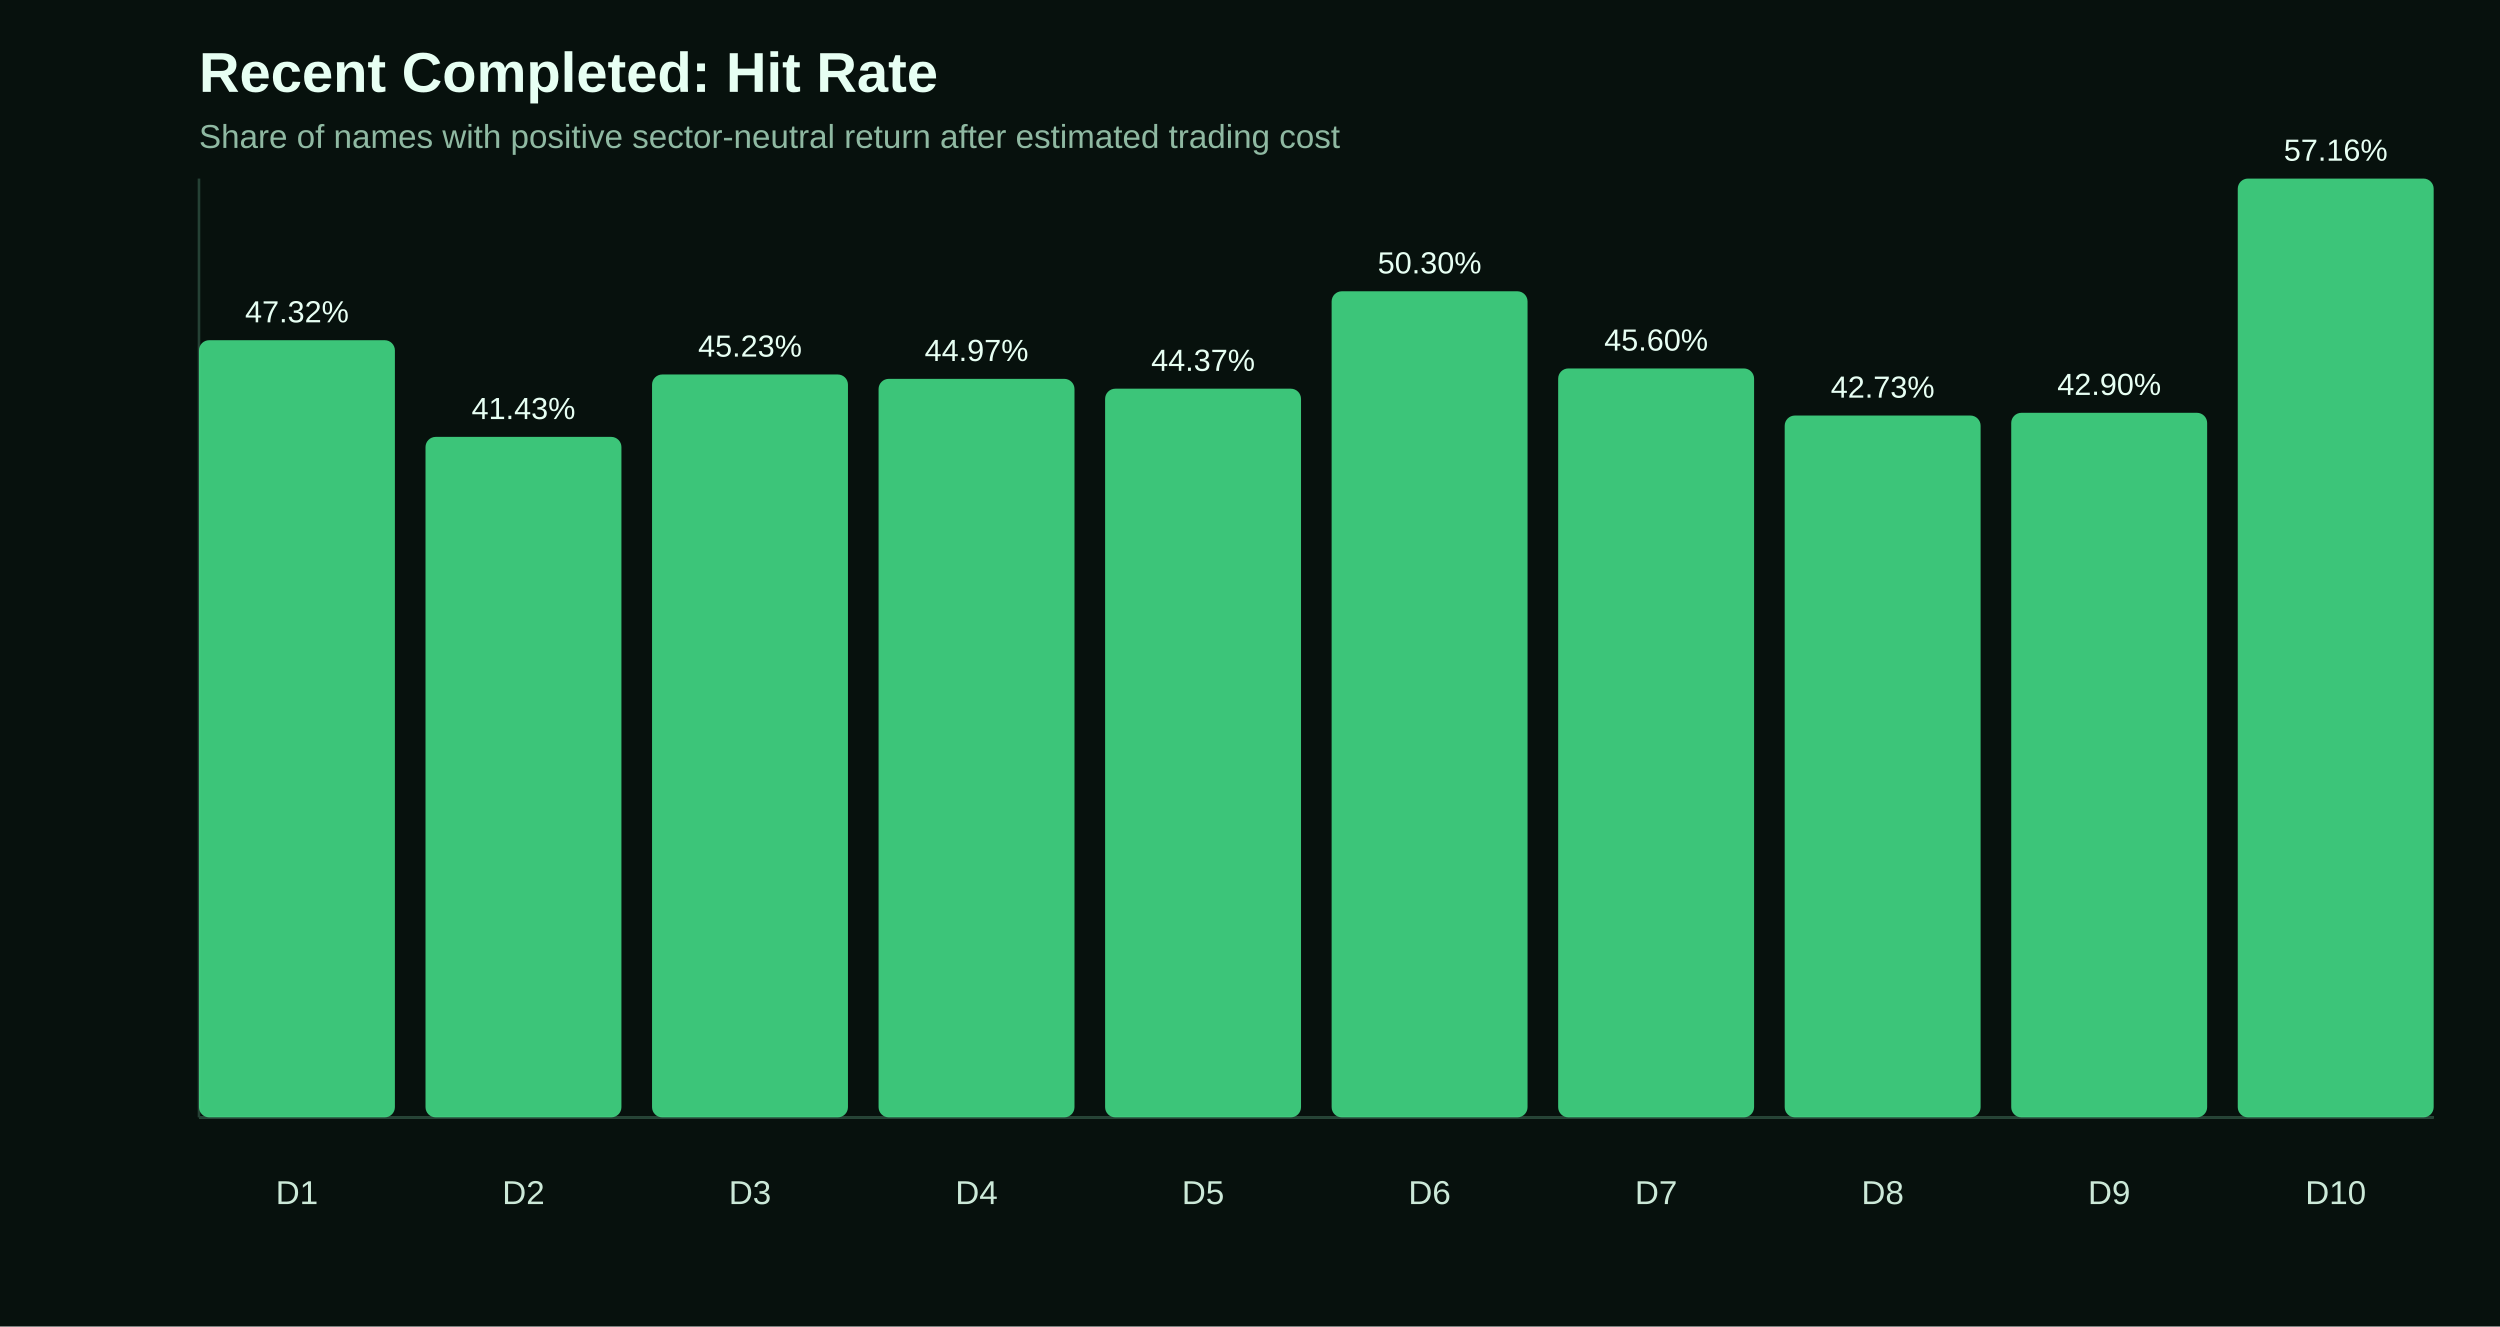
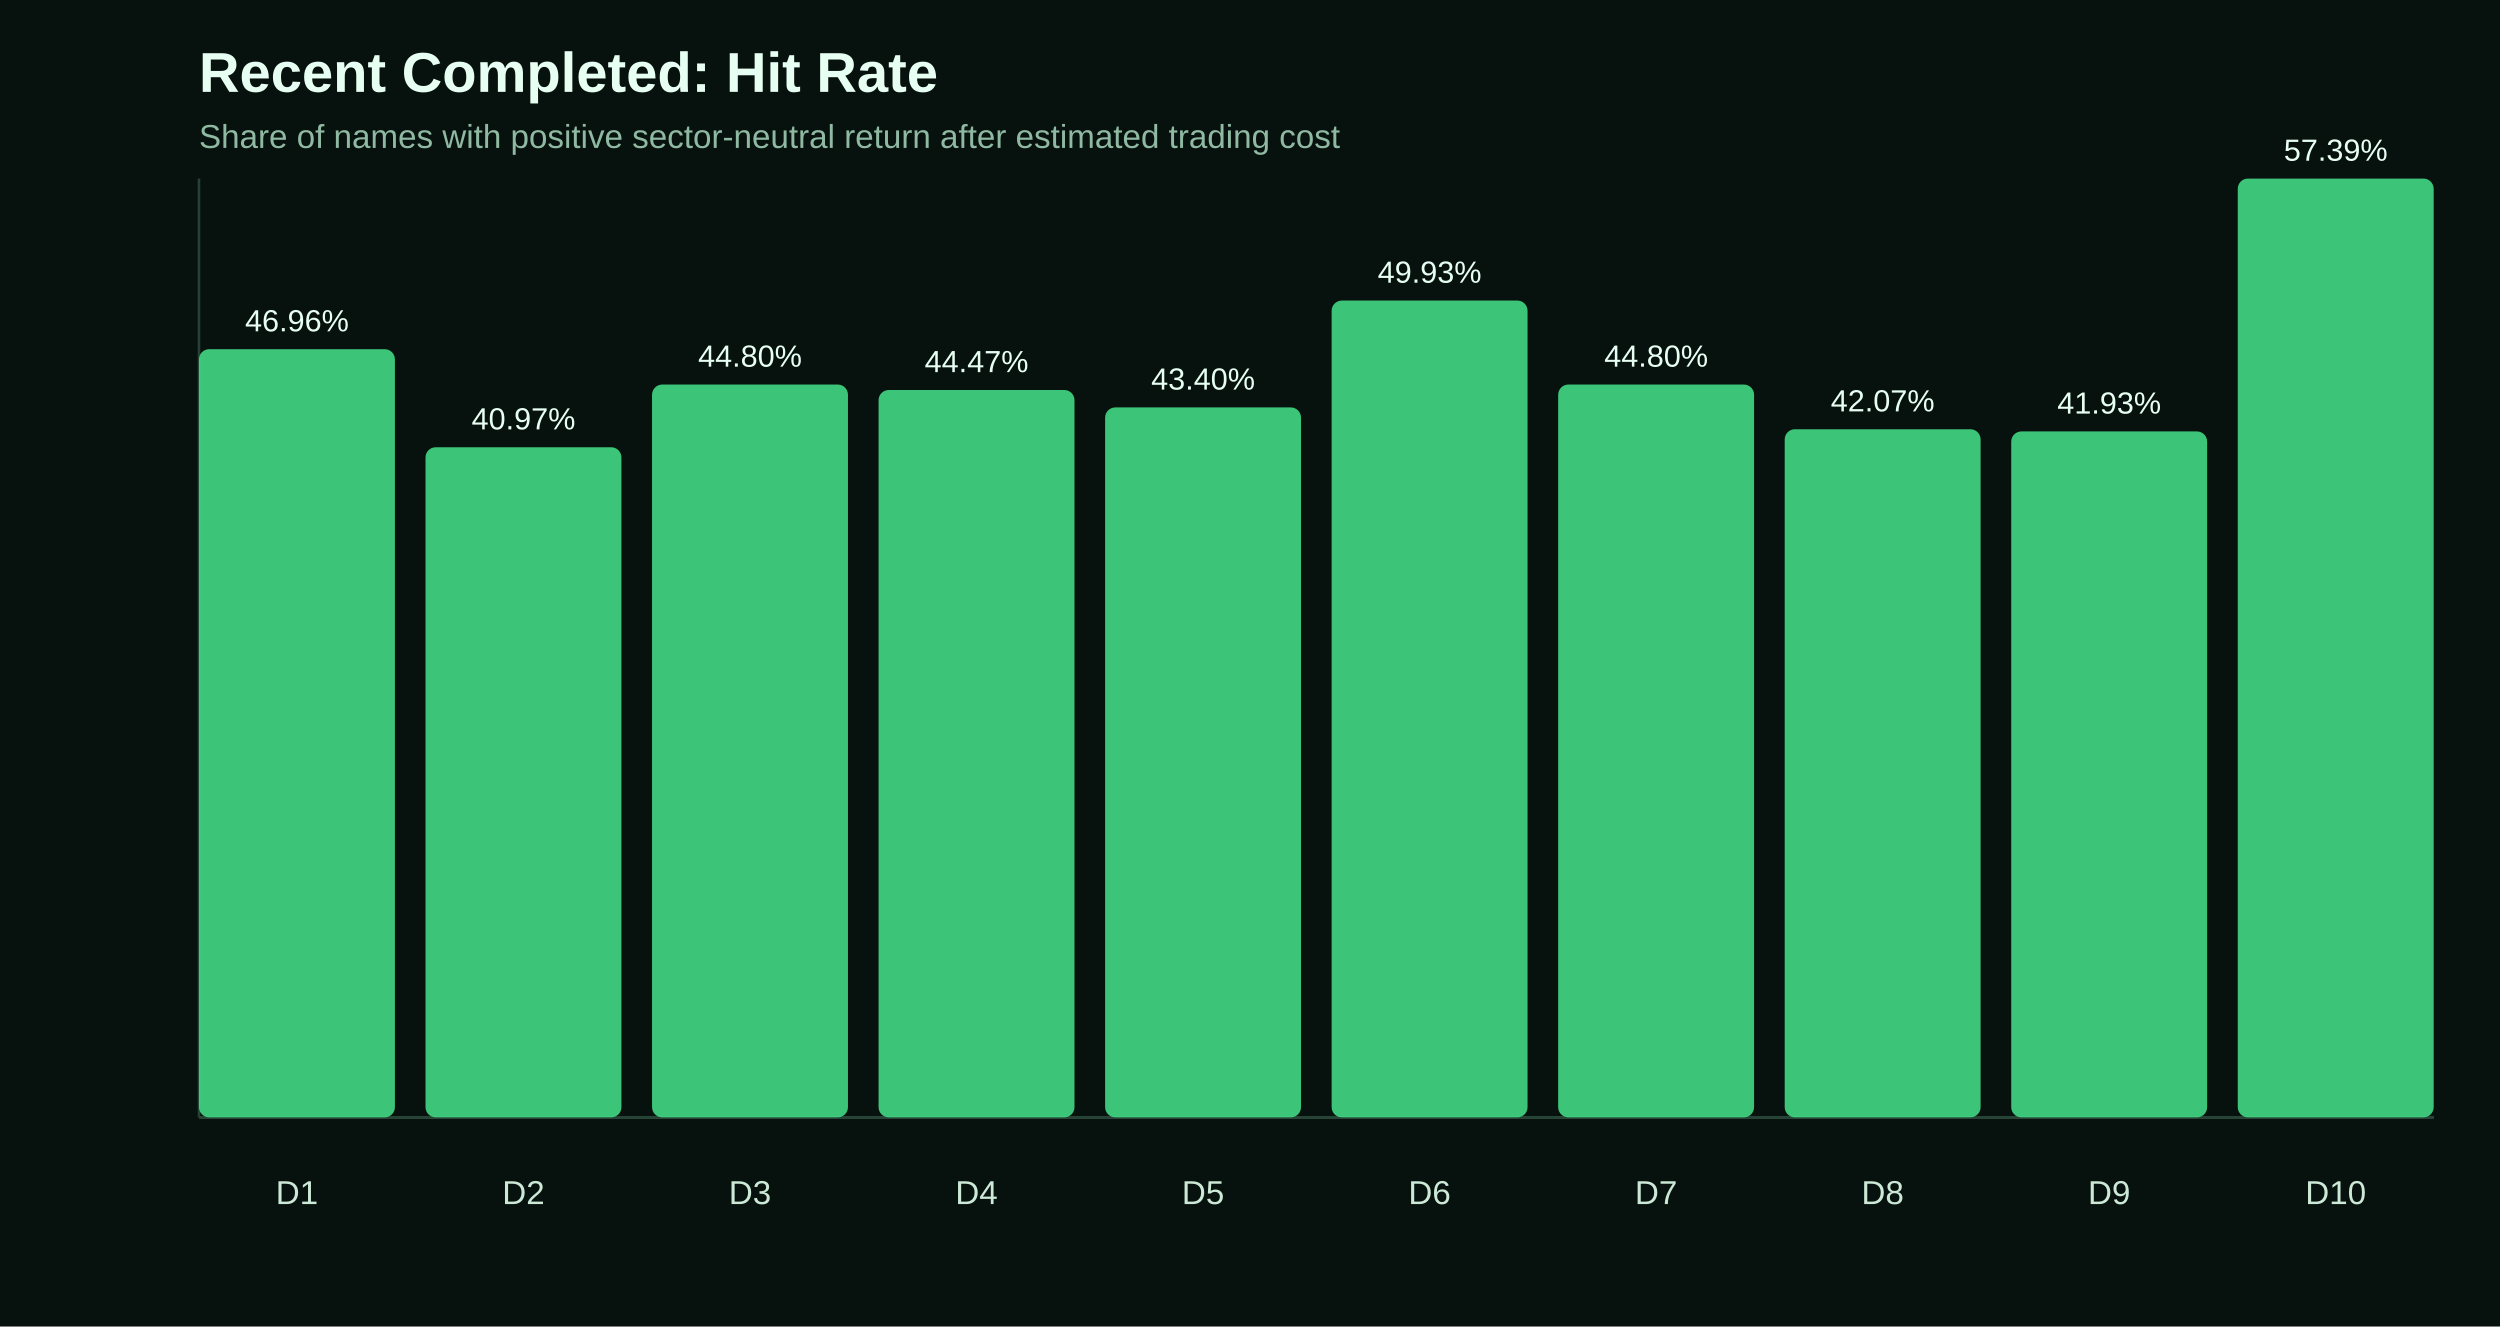
<svg xmlns="http://www.w3.org/2000/svg" width="980" height="520" viewBox="0 0 980 520">
  <rect width="100%" height="100%" fill="#07110d" />
  <text x="78" y="36" fill="#e7fff3" font-family="Arial, sans-serif" font-size="22" font-weight="700">Recent Completed: Hit Rate</text>
  <text x="78" y="58" fill="#8fb9a2" font-family="Arial, sans-serif" font-size="13">Share of names with positive sector-neutral return after estimated trading cost</text>
  <line x1="78" y1="438.00" x2="954" y2="438.00" stroke="#6fbf90" stroke-opacity="0.55" stroke-width="1" />
  <line x1="78" y1="70" x2="78" y2="438" stroke="#254235" />
  <line x1="78" y1="438" x2="954" y2="438" stroke="#254235" />
-   <rect x="78.00" y="133.36" width="76.80" height="304.64" rx="4" fill="#45e38a" fill-opacity="0.86" />
+   <rect x="78.00" y="136.88" width="76.80" height="301.12" rx="4" fill="#45e38a" fill-opacity="0.86" />
  <text x="116.40" y="472" text-anchor="middle" fill="#cce9d8" font-family="Arial, sans-serif" font-size="13">D1</text>
-   <text x="116.40" y="126.36" text-anchor="middle" fill="#e7fff3" font-family="Arial, sans-serif" font-size="12">47.32%</text>
-   <rect x="166.80" y="171.26" width="76.80" height="266.74" rx="4" fill="#45e38a" fill-opacity="0.86" />
+   <text x="116.40" y="129.88" text-anchor="middle" fill="#e7fff3" font-family="Arial, sans-serif" font-size="12">46.96%</text>
+   <rect x="166.80" y="175.32" width="76.80" height="262.68" rx="4" fill="#45e38a" fill-opacity="0.86" />
  <text x="205.20" y="472" text-anchor="middle" fill="#cce9d8" font-family="Arial, sans-serif" font-size="13">D2</text>
-   <text x="205.20" y="164.26" text-anchor="middle" fill="#e7fff3" font-family="Arial, sans-serif" font-size="12">41.43%</text>
-   <rect x="255.60" y="146.80" width="76.80" height="291.20" rx="4" fill="#45e38a" fill-opacity="0.86" />
+   <text x="205.20" y="168.32" text-anchor="middle" fill="#e7fff3" font-family="Arial, sans-serif" font-size="12">40.97%</text>
+   <rect x="255.60" y="150.74" width="76.80" height="287.26" rx="4" fill="#45e38a" fill-opacity="0.86" />
  <text x="294.00" y="472" text-anchor="middle" fill="#cce9d8" font-family="Arial, sans-serif" font-size="13">D3</text>
-   <text x="294.00" y="139.80" text-anchor="middle" fill="#e7fff3" font-family="Arial, sans-serif" font-size="12">45.23%</text>
-   <rect x="344.40" y="148.51" width="76.80" height="289.49" rx="4" fill="#45e38a" fill-opacity="0.86" />
+   <text x="294.00" y="143.74" text-anchor="middle" fill="#e7fff3" font-family="Arial, sans-serif" font-size="12">44.80%</text>
+   <rect x="344.40" y="152.88" width="76.80" height="285.12" rx="4" fill="#45e38a" fill-opacity="0.86" />
  <text x="382.80" y="472" text-anchor="middle" fill="#cce9d8" font-family="Arial, sans-serif" font-size="13">D4</text>
-   <text x="382.80" y="141.51" text-anchor="middle" fill="#e7fff3" font-family="Arial, sans-serif" font-size="12">44.97%</text>
-   <rect x="433.20" y="152.37" width="76.80" height="285.63" rx="4" fill="#45e38a" fill-opacity="0.86" />
+   <text x="382.80" y="145.88" text-anchor="middle" fill="#e7fff3" font-family="Arial, sans-serif" font-size="12">44.47%</text>
+   <rect x="433.20" y="159.71" width="76.80" height="278.29" rx="4" fill="#45e38a" fill-opacity="0.86" />
  <text x="471.60" y="472" text-anchor="middle" fill="#cce9d8" font-family="Arial, sans-serif" font-size="13">D5</text>
-   <text x="471.60" y="145.37" text-anchor="middle" fill="#e7fff3" font-family="Arial, sans-serif" font-size="12">44.37%</text>
-   <rect x="522.00" y="114.18" width="76.80" height="323.82" rx="4" fill="#45e38a" fill-opacity="0.86" />
+   <text x="471.60" y="152.71" text-anchor="middle" fill="#e7fff3" font-family="Arial, sans-serif" font-size="12">43.40%</text>
+   <rect x="522.00" y="117.82" width="76.80" height="320.18" rx="4" fill="#45e38a" fill-opacity="0.86" />
  <text x="560.40" y="472" text-anchor="middle" fill="#cce9d8" font-family="Arial, sans-serif" font-size="13">D6</text>
-   <text x="560.40" y="107.18" text-anchor="middle" fill="#e7fff3" font-family="Arial, sans-serif" font-size="12">50.30%</text>
-   <rect x="610.80" y="144.43" width="76.80" height="293.57" rx="4" fill="#45e38a" fill-opacity="0.86" />
+   <text x="560.40" y="110.82" text-anchor="middle" fill="#e7fff3" font-family="Arial, sans-serif" font-size="12">49.93%</text>
+   <rect x="610.80" y="150.74" width="76.80" height="287.26" rx="4" fill="#45e38a" fill-opacity="0.86" />
  <text x="649.20" y="472" text-anchor="middle" fill="#cce9d8" font-family="Arial, sans-serif" font-size="13">D7</text>
-   <text x="649.20" y="137.43" text-anchor="middle" fill="#e7fff3" font-family="Arial, sans-serif" font-size="12">45.60%</text>
-   <rect x="699.60" y="162.89" width="76.80" height="275.11" rx="4" fill="#45e38a" fill-opacity="0.86" />
+   <text x="649.20" y="143.74" text-anchor="middle" fill="#e7fff3" font-family="Arial, sans-serif" font-size="12">44.80%</text>
+   <rect x="699.60" y="168.26" width="76.80" height="269.74" rx="4" fill="#45e38a" fill-opacity="0.86" />
  <text x="738.00" y="472" text-anchor="middle" fill="#cce9d8" font-family="Arial, sans-serif" font-size="13">D8</text>
-   <text x="738.00" y="155.89" text-anchor="middle" fill="#e7fff3" font-family="Arial, sans-serif" font-size="12">42.73%</text>
-   <rect x="788.40" y="161.82" width="76.80" height="276.18" rx="4" fill="#45e38a" fill-opacity="0.86" />
+   <text x="738.00" y="161.26" text-anchor="middle" fill="#e7fff3" font-family="Arial, sans-serif" font-size="12">42.07%</text>
+   <rect x="788.40" y="169.12" width="76.80" height="268.88" rx="4" fill="#45e38a" fill-opacity="0.86" />
  <text x="826.80" y="472" text-anchor="middle" fill="#cce9d8" font-family="Arial, sans-serif" font-size="13">D9</text>
-   <text x="826.80" y="154.82" text-anchor="middle" fill="#e7fff3" font-family="Arial, sans-serif" font-size="12">42.90%</text>
+   <text x="826.80" y="162.12" text-anchor="middle" fill="#e7fff3" font-family="Arial, sans-serif" font-size="12">41.93%</text>
  <rect x="877.20" y="70.00" width="76.80" height="368.00" rx="4" fill="#45e38a" fill-opacity="0.86" />
  <text x="915.60" y="472" text-anchor="middle" fill="#cce9d8" font-family="Arial, sans-serif" font-size="13">D10</text>
-   <text x="915.60" y="63.00" text-anchor="middle" fill="#e7fff3" font-family="Arial, sans-serif" font-size="12">57.16%</text>
+   <text x="915.60" y="63.00" text-anchor="middle" fill="#e7fff3" font-family="Arial, sans-serif" font-size="12">57.39%</text>
</svg>
